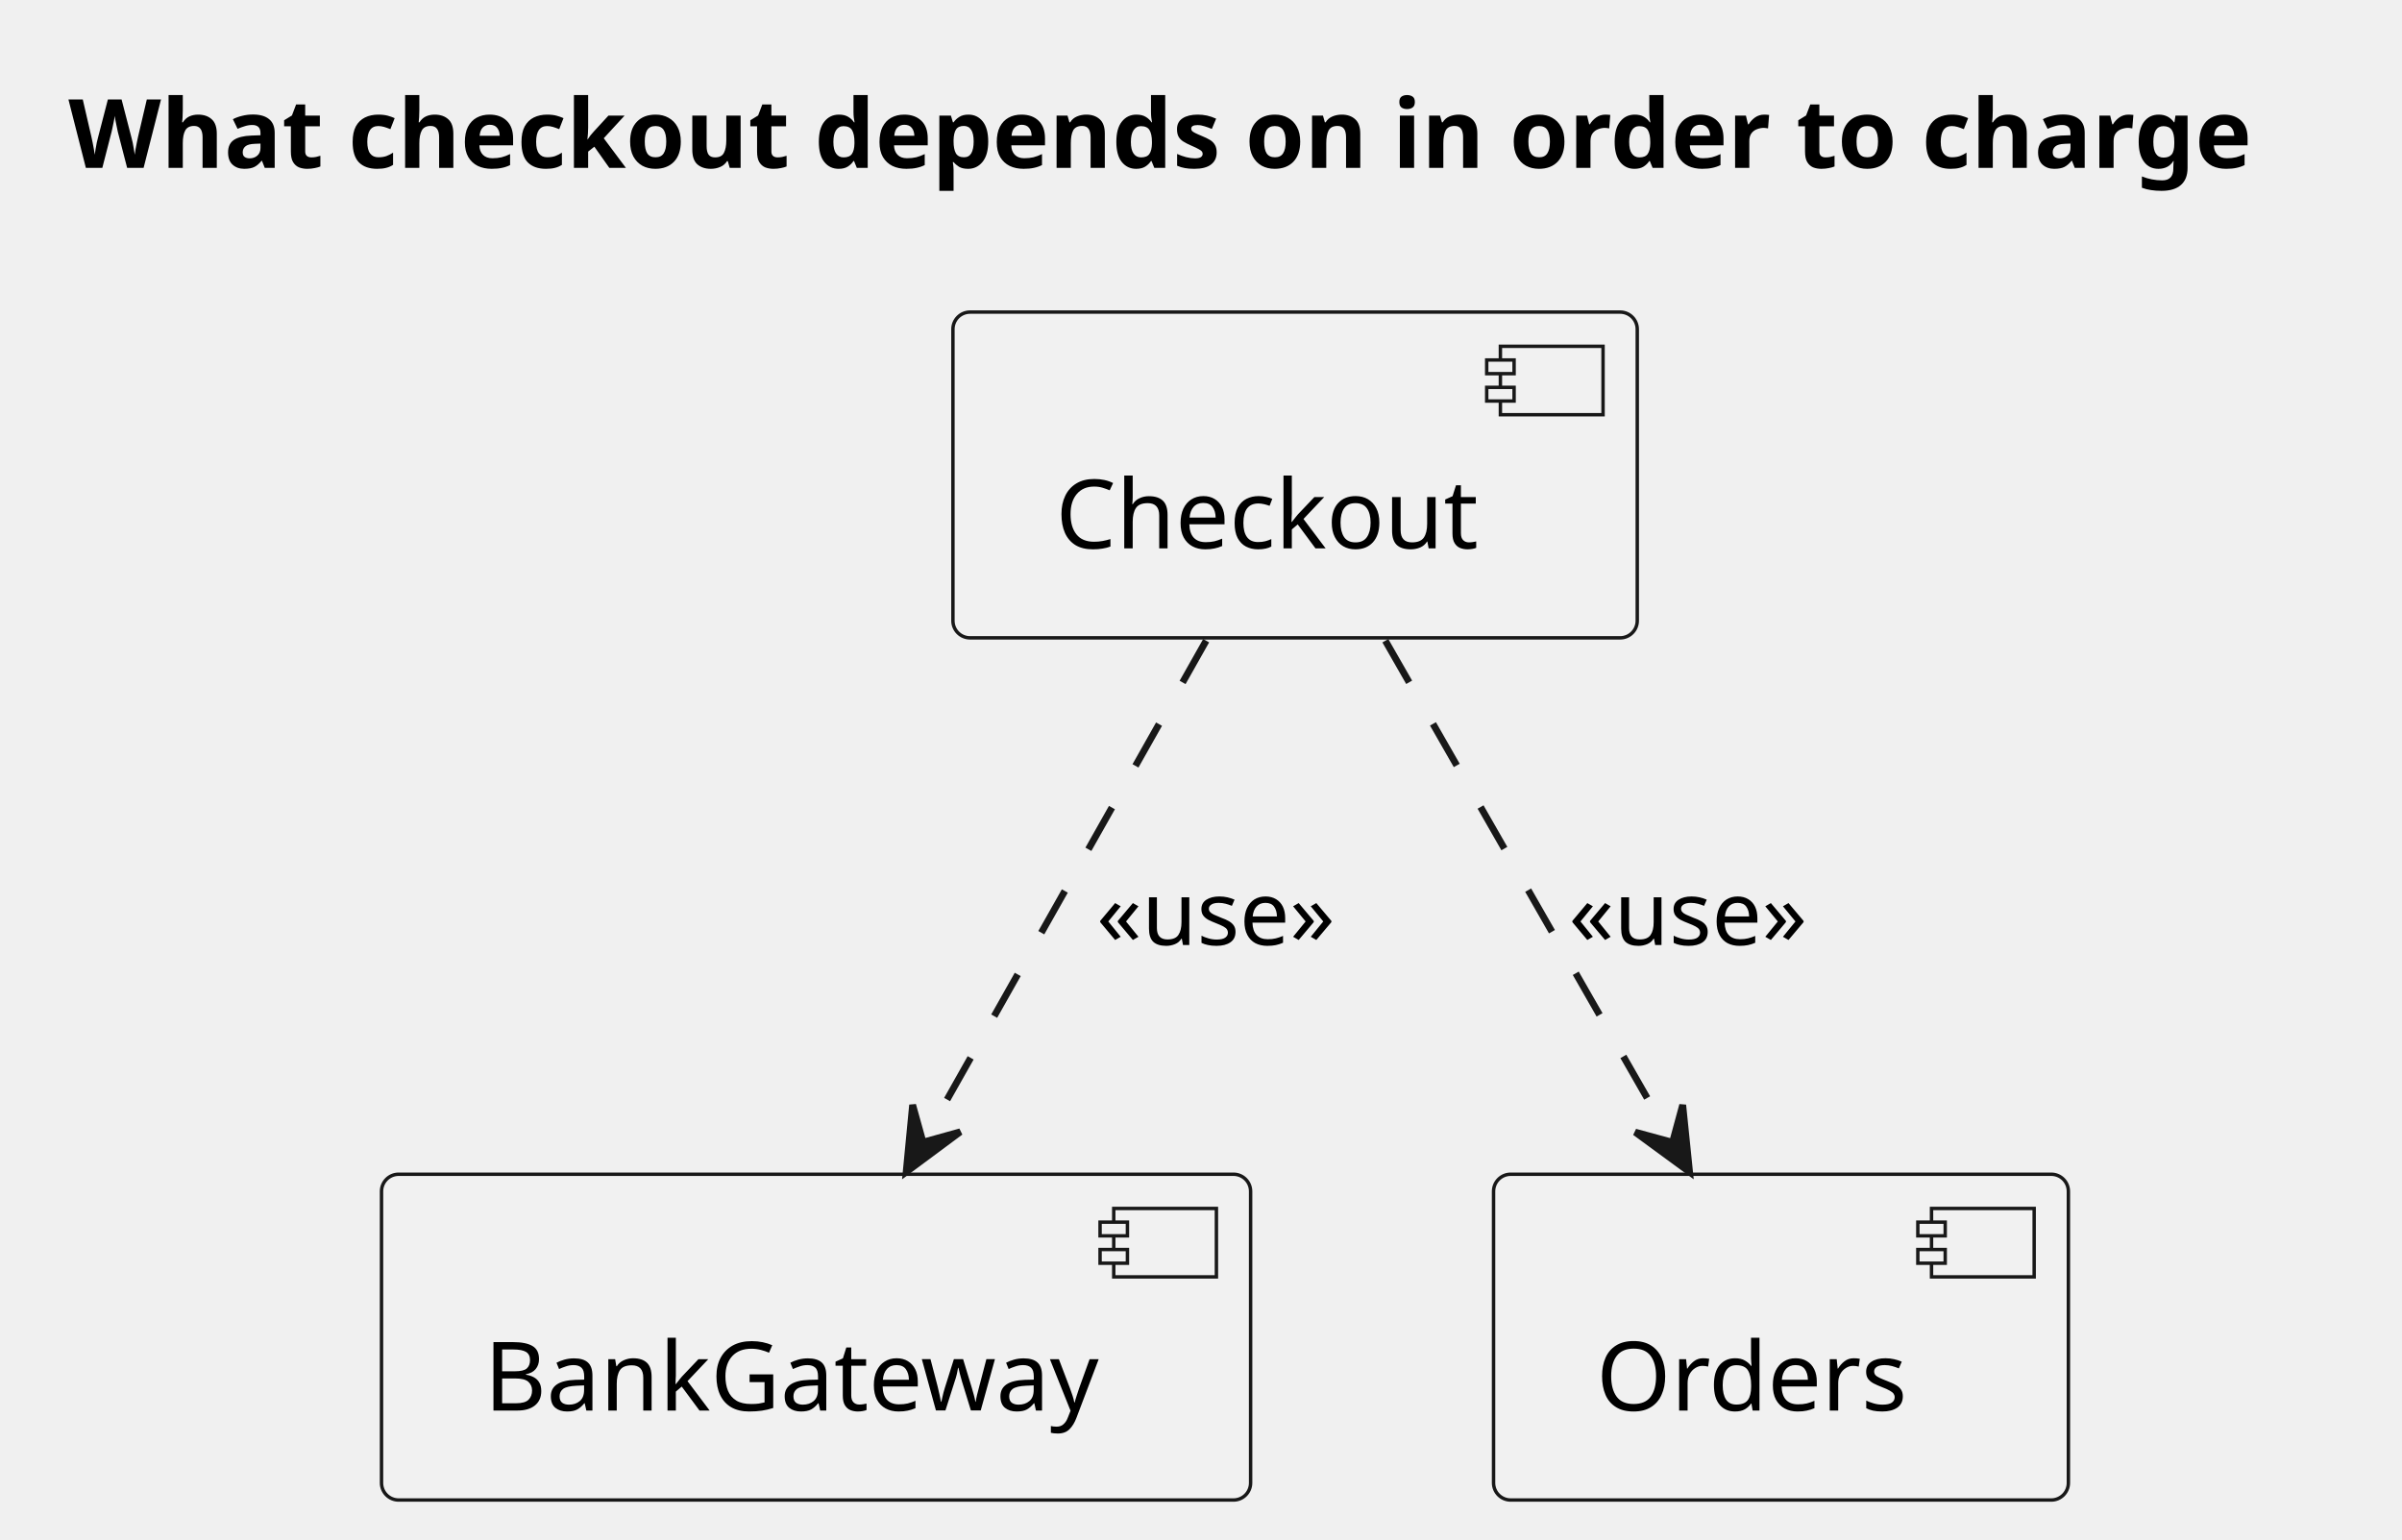
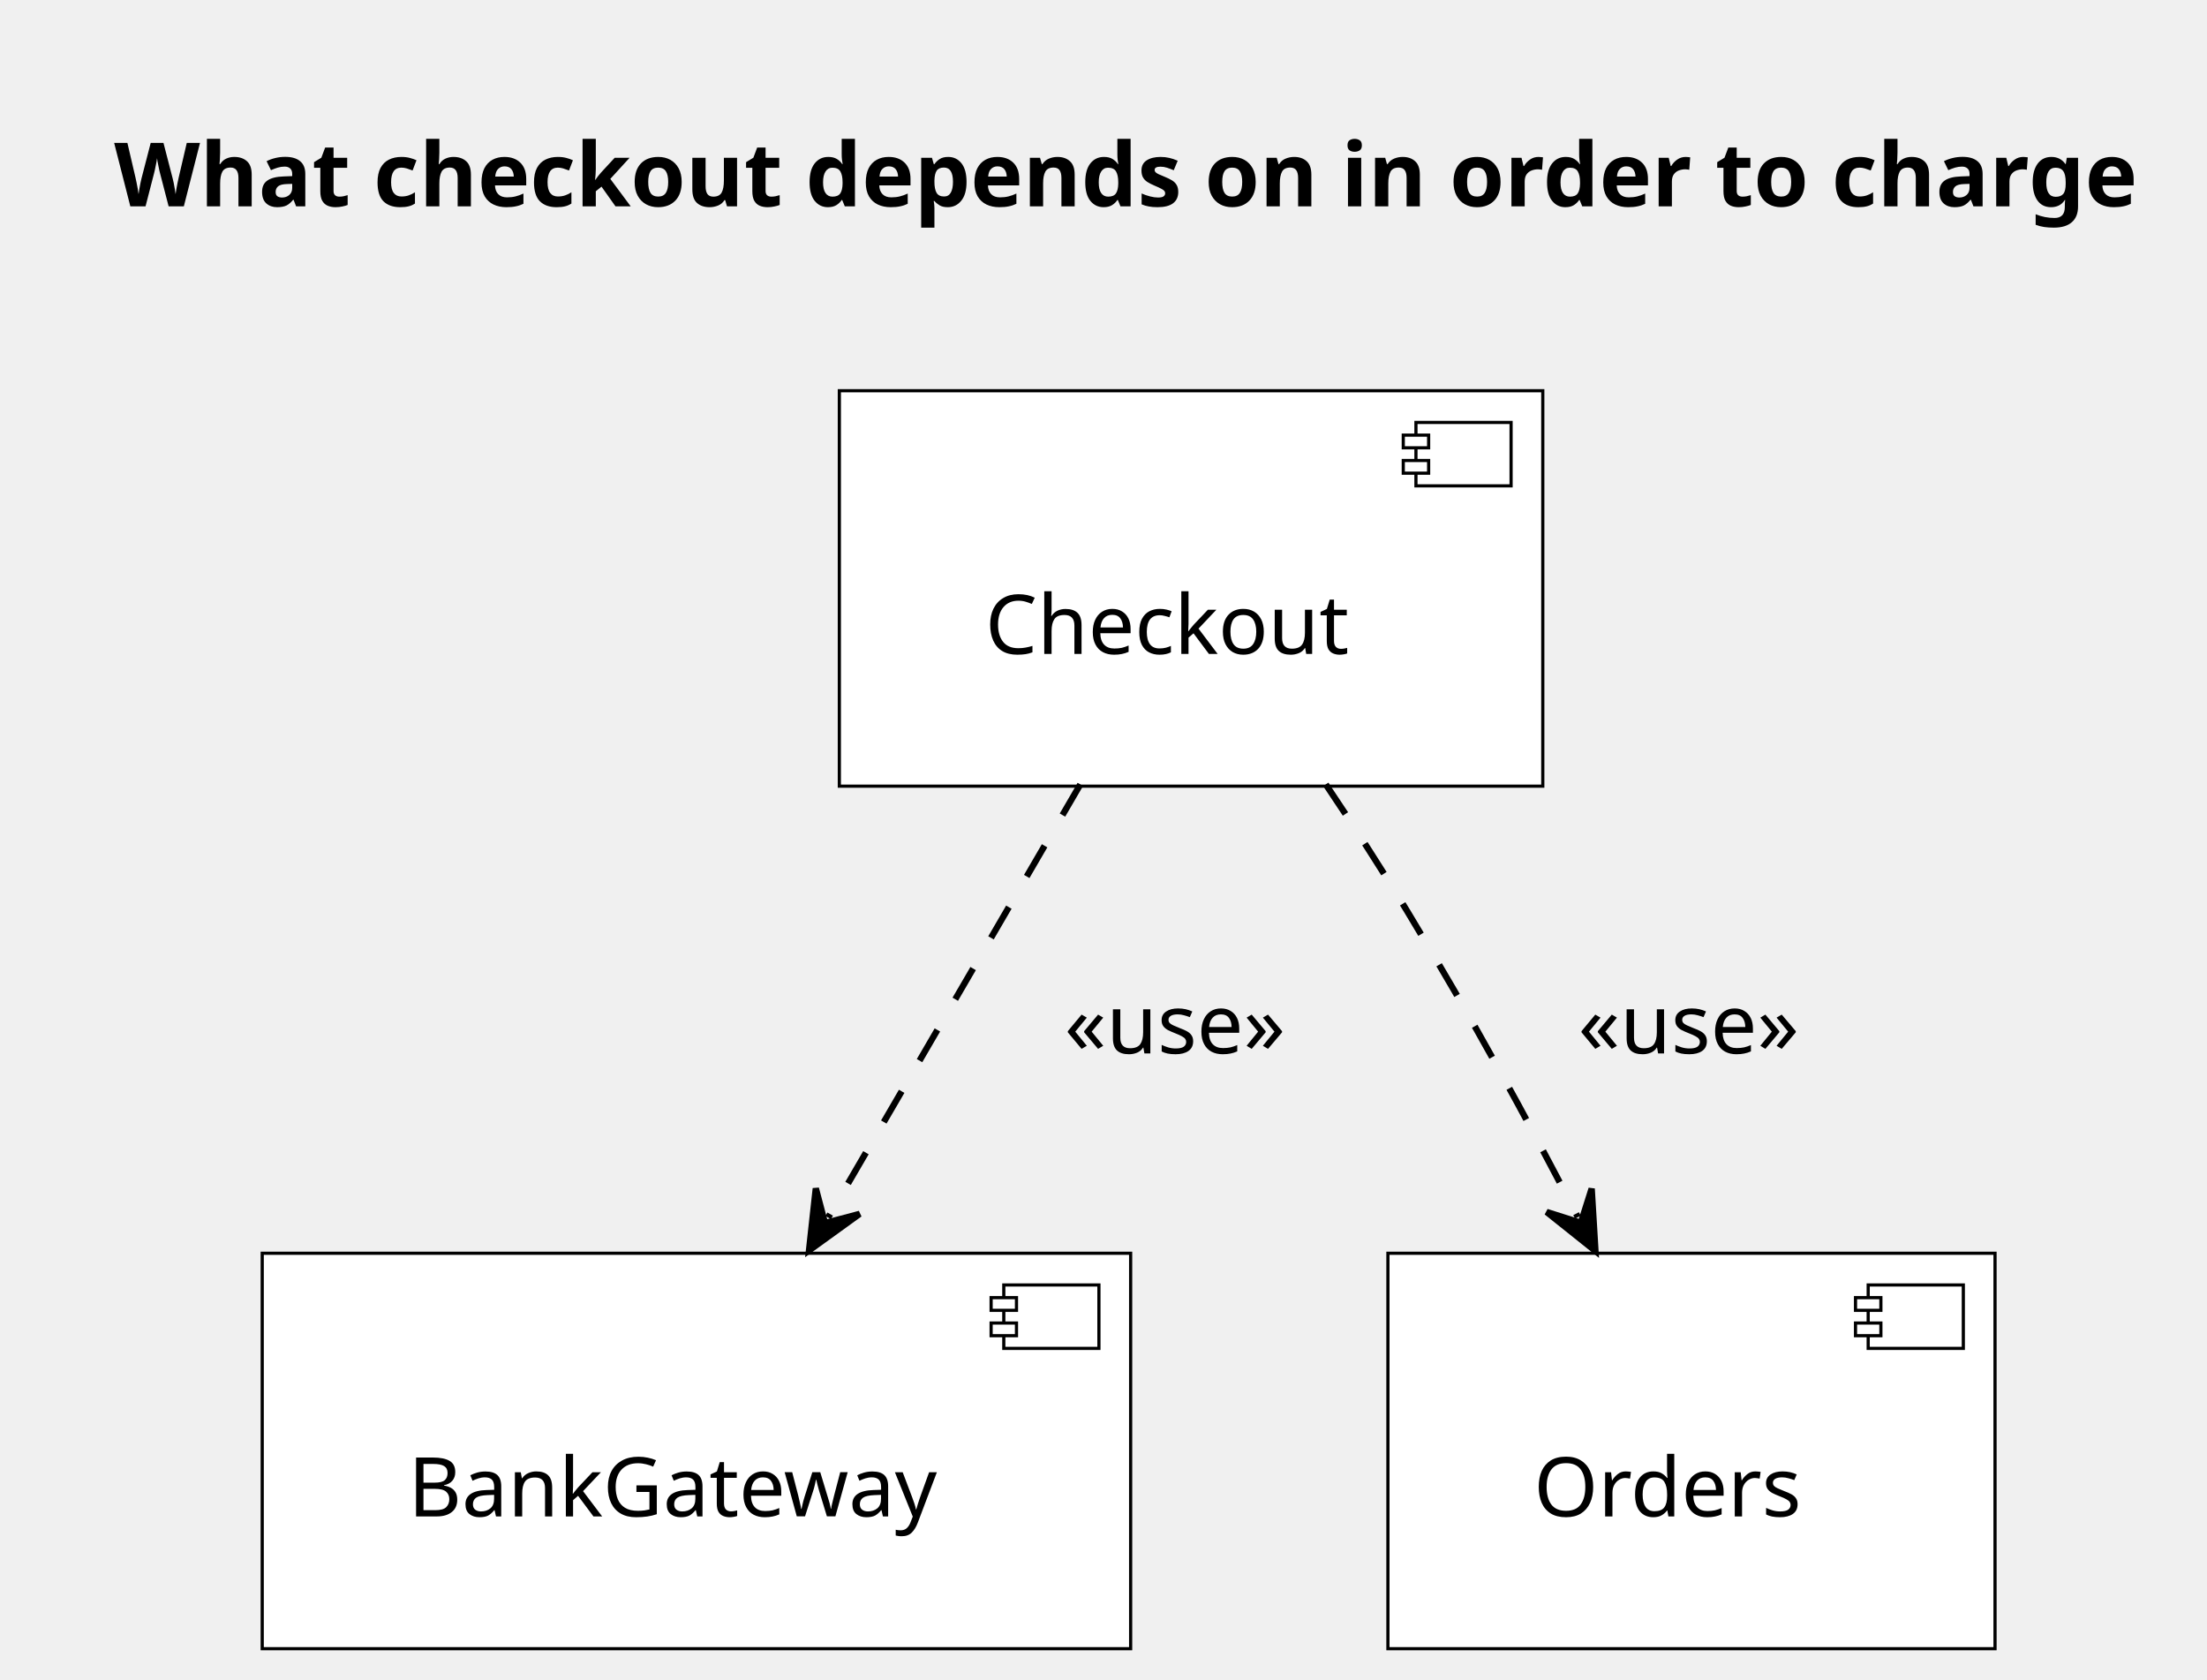
- <svg xmlns="http://www.w3.org/2000/svg" contentStyleType="text/css" height="225px" preserveAspectRatio="none" style="width:351px;height:225px;background:#FFFFFF;" version="1.1" viewBox="0 0 351 225" width="351px" zoomAndPan="magnify">
+ <svg xmlns="http://www.w3.org/2000/svg" contentStyleType="text/css" height="331.25px" preserveAspectRatio="none" style="width:435px;height:331px;background:#FFFFFF;" version="1.1" viewBox="0 0 435 331" width="435px" zoomAndPan="magnify">
  <defs />
  <g>
-     <text fill="#000000" font-family="sans-serif" font-size="14" font-weight="bold" lengthAdjust="spacing" textLength="323" x="10" y="24.533">What checkout depends on in order to charge</text>
+     <text fill="#000000" font-family="sans-serif" font-size="17.5" font-weight="bold" lengthAdjust="spacing" textLength="381.155" x="22.5" y="40.666">What checkout depends on in order to charge</text>
    <g id="elem_Checkout">
-       <rect fill="#F1F1F1" height="47.609" rx="2.5" ry="2.5" style="stroke:#181818;stroke-width:0.5;" width="100" x="139.25" y="45.609" />
-       <rect fill="#F1F1F1" height="10" style="stroke:#181818;stroke-width:0.5;" width="15" x="219.25" y="50.609" />
-       <rect fill="#F1F1F1" height="2" style="stroke:#181818;stroke-width:0.5;" width="4" x="217.25" y="52.609" />
-       <rect fill="#F1F1F1" height="2" style="stroke:#181818;stroke-width:0.5;" width="4" x="217.25" y="56.609" />
-       <text fill="#000000" font-family="sans-serif" font-size="14" lengthAdjust="spacing" textLength="60" x="154.25" y="80.143">Checkout</text>
+       <rect fill="#FFFFFF" height="77.939" style="stroke:#000000;stroke-width:0.625;" width="138.65" x="165.434" y="77.012" />
+       <rect fill="#FFFFFF" height="12.5" style="stroke:#000000;stroke-width:0.625;" width="18.75" x="279.084" y="83.262" />
+       <rect fill="#FFFFFF" height="2.5" style="stroke:#000000;stroke-width:0.625;" width="5" x="276.584" y="85.762" />
+       <rect fill="#FFFFFF" height="2.5" style="stroke:#000000;stroke-width:0.625;" width="5" x="276.584" y="90.762" />
+       <text fill="#000000" font-family="sans-serif" font-size="16.25" lengthAdjust="spacing" textLength="68.65" x="194.184" y="128.881">Checkout</text>
    </g>
    <g id="elem_BankGateway">
-       <rect fill="#F1F1F1" height="47.609" rx="2.5" ry="2.5" style="stroke:#181818;stroke-width:0.5;" width="127" x="55.75" y="171.609" />
-       <rect fill="#F1F1F1" height="10" style="stroke:#181818;stroke-width:0.5;" width="15" x="162.75" y="176.609" />
-       <rect fill="#F1F1F1" height="2" style="stroke:#181818;stroke-width:0.5;" width="4" x="160.75" y="178.609" />
-       <rect fill="#F1F1F1" height="2" style="stroke:#181818;stroke-width:0.5;" width="4" x="160.75" y="182.609" />
-       <text fill="#000000" font-family="sans-serif" font-size="14" lengthAdjust="spacing" textLength="87" x="70.75" y="206.143">BankGateway</text>
+       <rect fill="#FFFFFF" height="77.939" style="stroke:#000000;stroke-width:0.625;" width="171.166" x="51.684" y="247.012" />
+       <rect fill="#FFFFFF" height="12.5" style="stroke:#000000;stroke-width:0.625;" width="18.75" x="197.849" y="253.262" />
+       <rect fill="#FFFFFF" height="2.5" style="stroke:#000000;stroke-width:0.625;" width="5" x="195.349" y="255.762" />
+       <rect fill="#FFFFFF" height="2.5" style="stroke:#000000;stroke-width:0.625;" width="5" x="195.349" y="260.762" />
+       <text fill="#000000" font-family="sans-serif" font-size="16.25" lengthAdjust="spacing" textLength="101.166" x="80.434" y="298.881">BankGateway</text>
    </g>
    <g id="elem_Orders">
-       <rect fill="#F1F1F1" height="47.609" rx="2.5" ry="2.5" style="stroke:#181818;stroke-width:0.5;" width="84" x="218.25" y="171.609" />
-       <rect fill="#F1F1F1" height="10" style="stroke:#181818;stroke-width:0.5;" width="15" x="282.25" y="176.609" />
-       <rect fill="#F1F1F1" height="2" style="stroke:#181818;stroke-width:0.5;" width="4" x="280.25" y="178.609" />
-       <rect fill="#F1F1F1" height="2" style="stroke:#181818;stroke-width:0.5;" width="4" x="280.25" y="182.609" />
-       <text fill="#000000" font-family="sans-serif" font-size="14" lengthAdjust="spacing" textLength="44" x="233.25" y="206.143">Orders</text>
+       <rect fill="#FFFFFF" height="77.939" style="stroke:#000000;stroke-width:0.625;" width="119.662" x="273.559" y="247.012" />
+       <rect fill="#FFFFFF" height="12.5" style="stroke:#000000;stroke-width:0.625;" width="18.75" x="368.221" y="253.262" />
+       <rect fill="#FFFFFF" height="2.5" style="stroke:#000000;stroke-width:0.625;" width="5" x="365.721" y="255.762" />
+       <rect fill="#FFFFFF" height="2.5" style="stroke:#000000;stroke-width:0.625;" width="5" x="365.721" y="260.762" />
+       <text fill="#000000" font-family="sans-serif" font-size="16.25" lengthAdjust="spacing" textLength="49.663" x="302.309" y="298.881">Orders</text>
    </g>
    <g id="link_Checkout_BankGateway">
-       <path d="M176.25,93.639 C163.75,115.779 147.92,143.825 135.37,166.054 " fill="none" id="Checkout-to-BankGateway" style="stroke:#181818;stroke-width:1.0;stroke-dasharray:7.0,7.0;" />
-       <polygon fill="#181818" points="132.42,171.279,140.328,165.409,134.878,166.925,133.361,161.476,132.42,171.279" style="stroke:#181818;stroke-width:1.0;" />
-       <text fill="#000000" font-family="sans-serif" font-size="13" lengthAdjust="spacing" textLength="35" x="160.25" y="138.105">«use»</text>
+       <path d="M212.934,154.599 C196.984,181.999 179.232,212.492 163.232,239.98 " fill="none" id="Checkout-to-BankGateway" style="stroke:#000000;stroke-width:1.25;stroke-dasharray:7.0,7.0;" />
+       <polygon fill="#000000" points="159.459,246.462,169.439,239.254,162.603,241.06,160.797,234.224,159.459,246.462" style="stroke:#000000;stroke-width:1.25;" />
+       <text fill="#000000" font-family="sans-serif" font-size="16.25" lengthAdjust="spacing" textLength="44.275" x="209.809" y="207.631">«use»</text>
    </g>
    <g id="link_Checkout_Orders">
-       <path d="M202.44,93.639 C215.11,115.779 231.178,143.843 243.908,166.073 " fill="none" id="Checkout-to-Orders" style="stroke:#181818;stroke-width:1.0;stroke-dasharray:7.0,7.0;" />
-       <polygon fill="#181818" points="246.89,171.279,245.889,161.482,244.405,166.94,238.946,165.457,246.89,171.279" style="stroke:#181818;stroke-width:1.0;" />
-       <text fill="#000000" font-family="sans-serif" font-size="13" lengthAdjust="spacing" textLength="35" x="229.25" y="138.105">«use»</text>
+       <path d="M261.309,154.599 C266.759,162.712 272.346,171.324 277.309,179.512 C290.484,201.274 300.531,219.704 311.006,239.904 " fill="none" id="Checkout-to-Orders" style="stroke:#000000;stroke-width:1.25;stroke-dasharray:7.0,7.0;" />
+       <polygon fill="#000000" points="314.459,246.562,313.718,234.273,311.582,241.013,304.841,238.876,314.459,246.562" style="stroke:#000000;stroke-width:1.25;" />
+       <text fill="#000000" font-family="sans-serif" font-size="16.25" lengthAdjust="spacing" textLength="44.275" x="311.059" y="207.631">«use»</text>
    </g>
  </g>
</svg>
